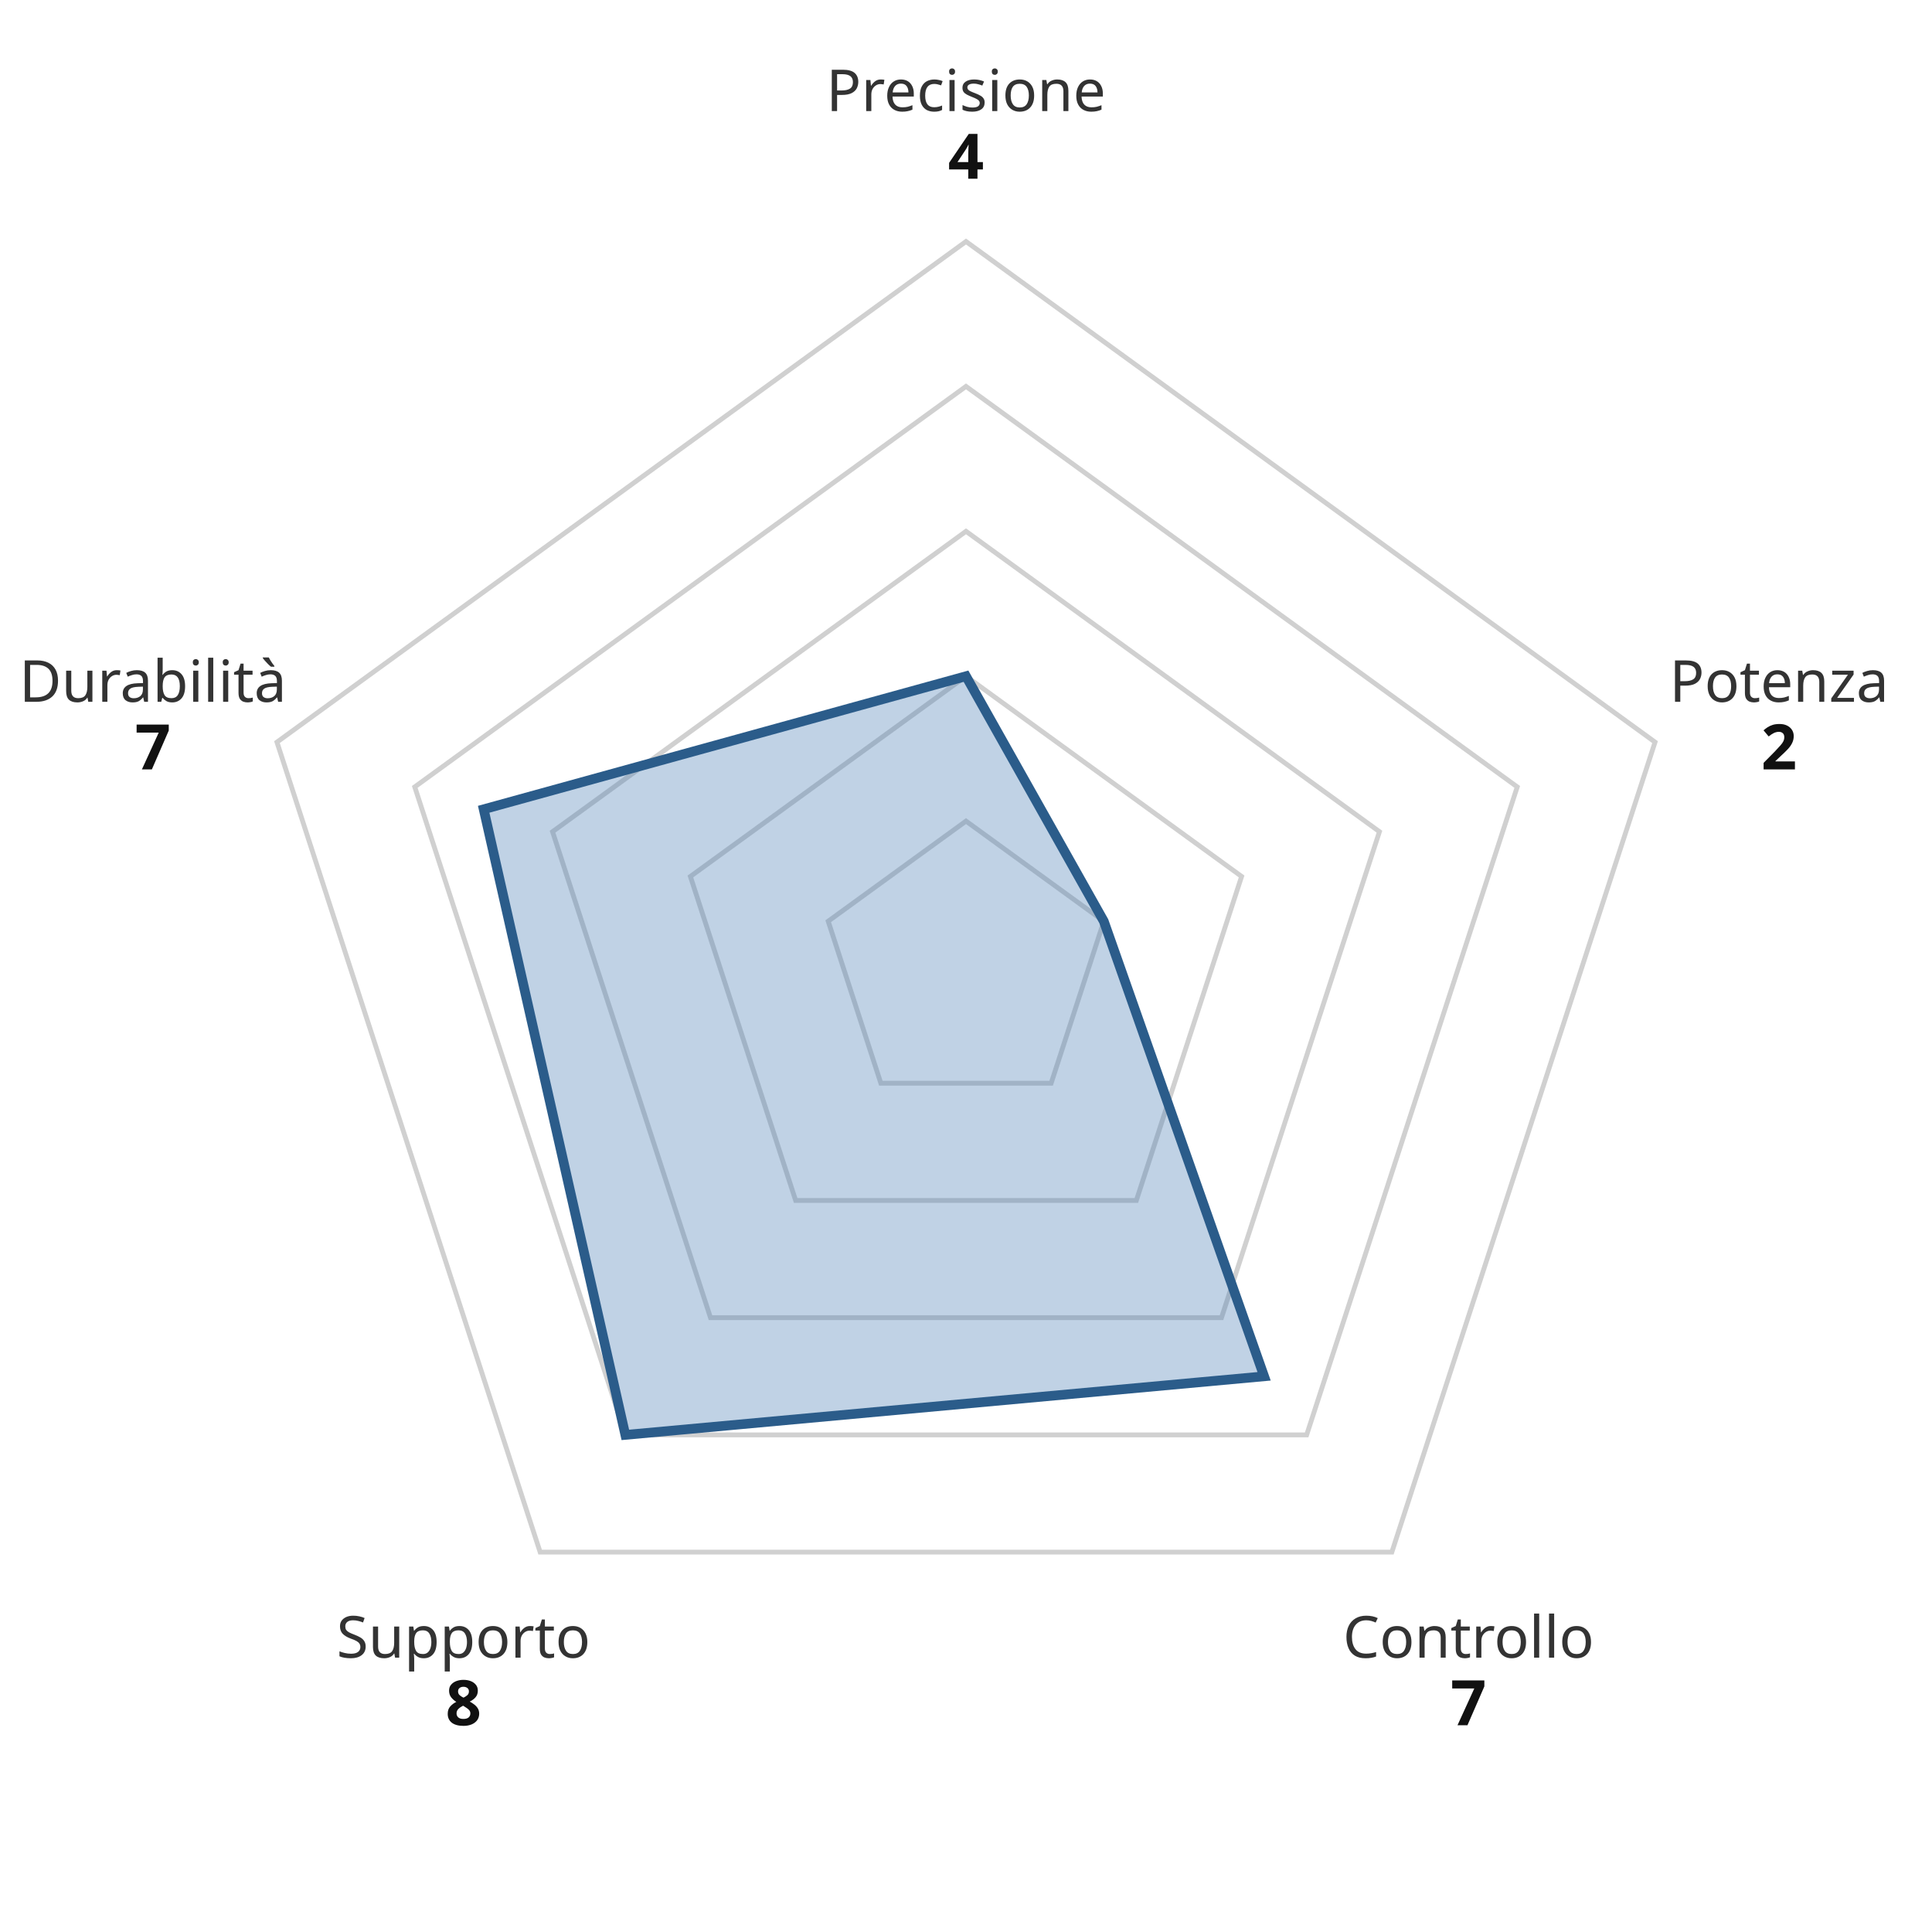
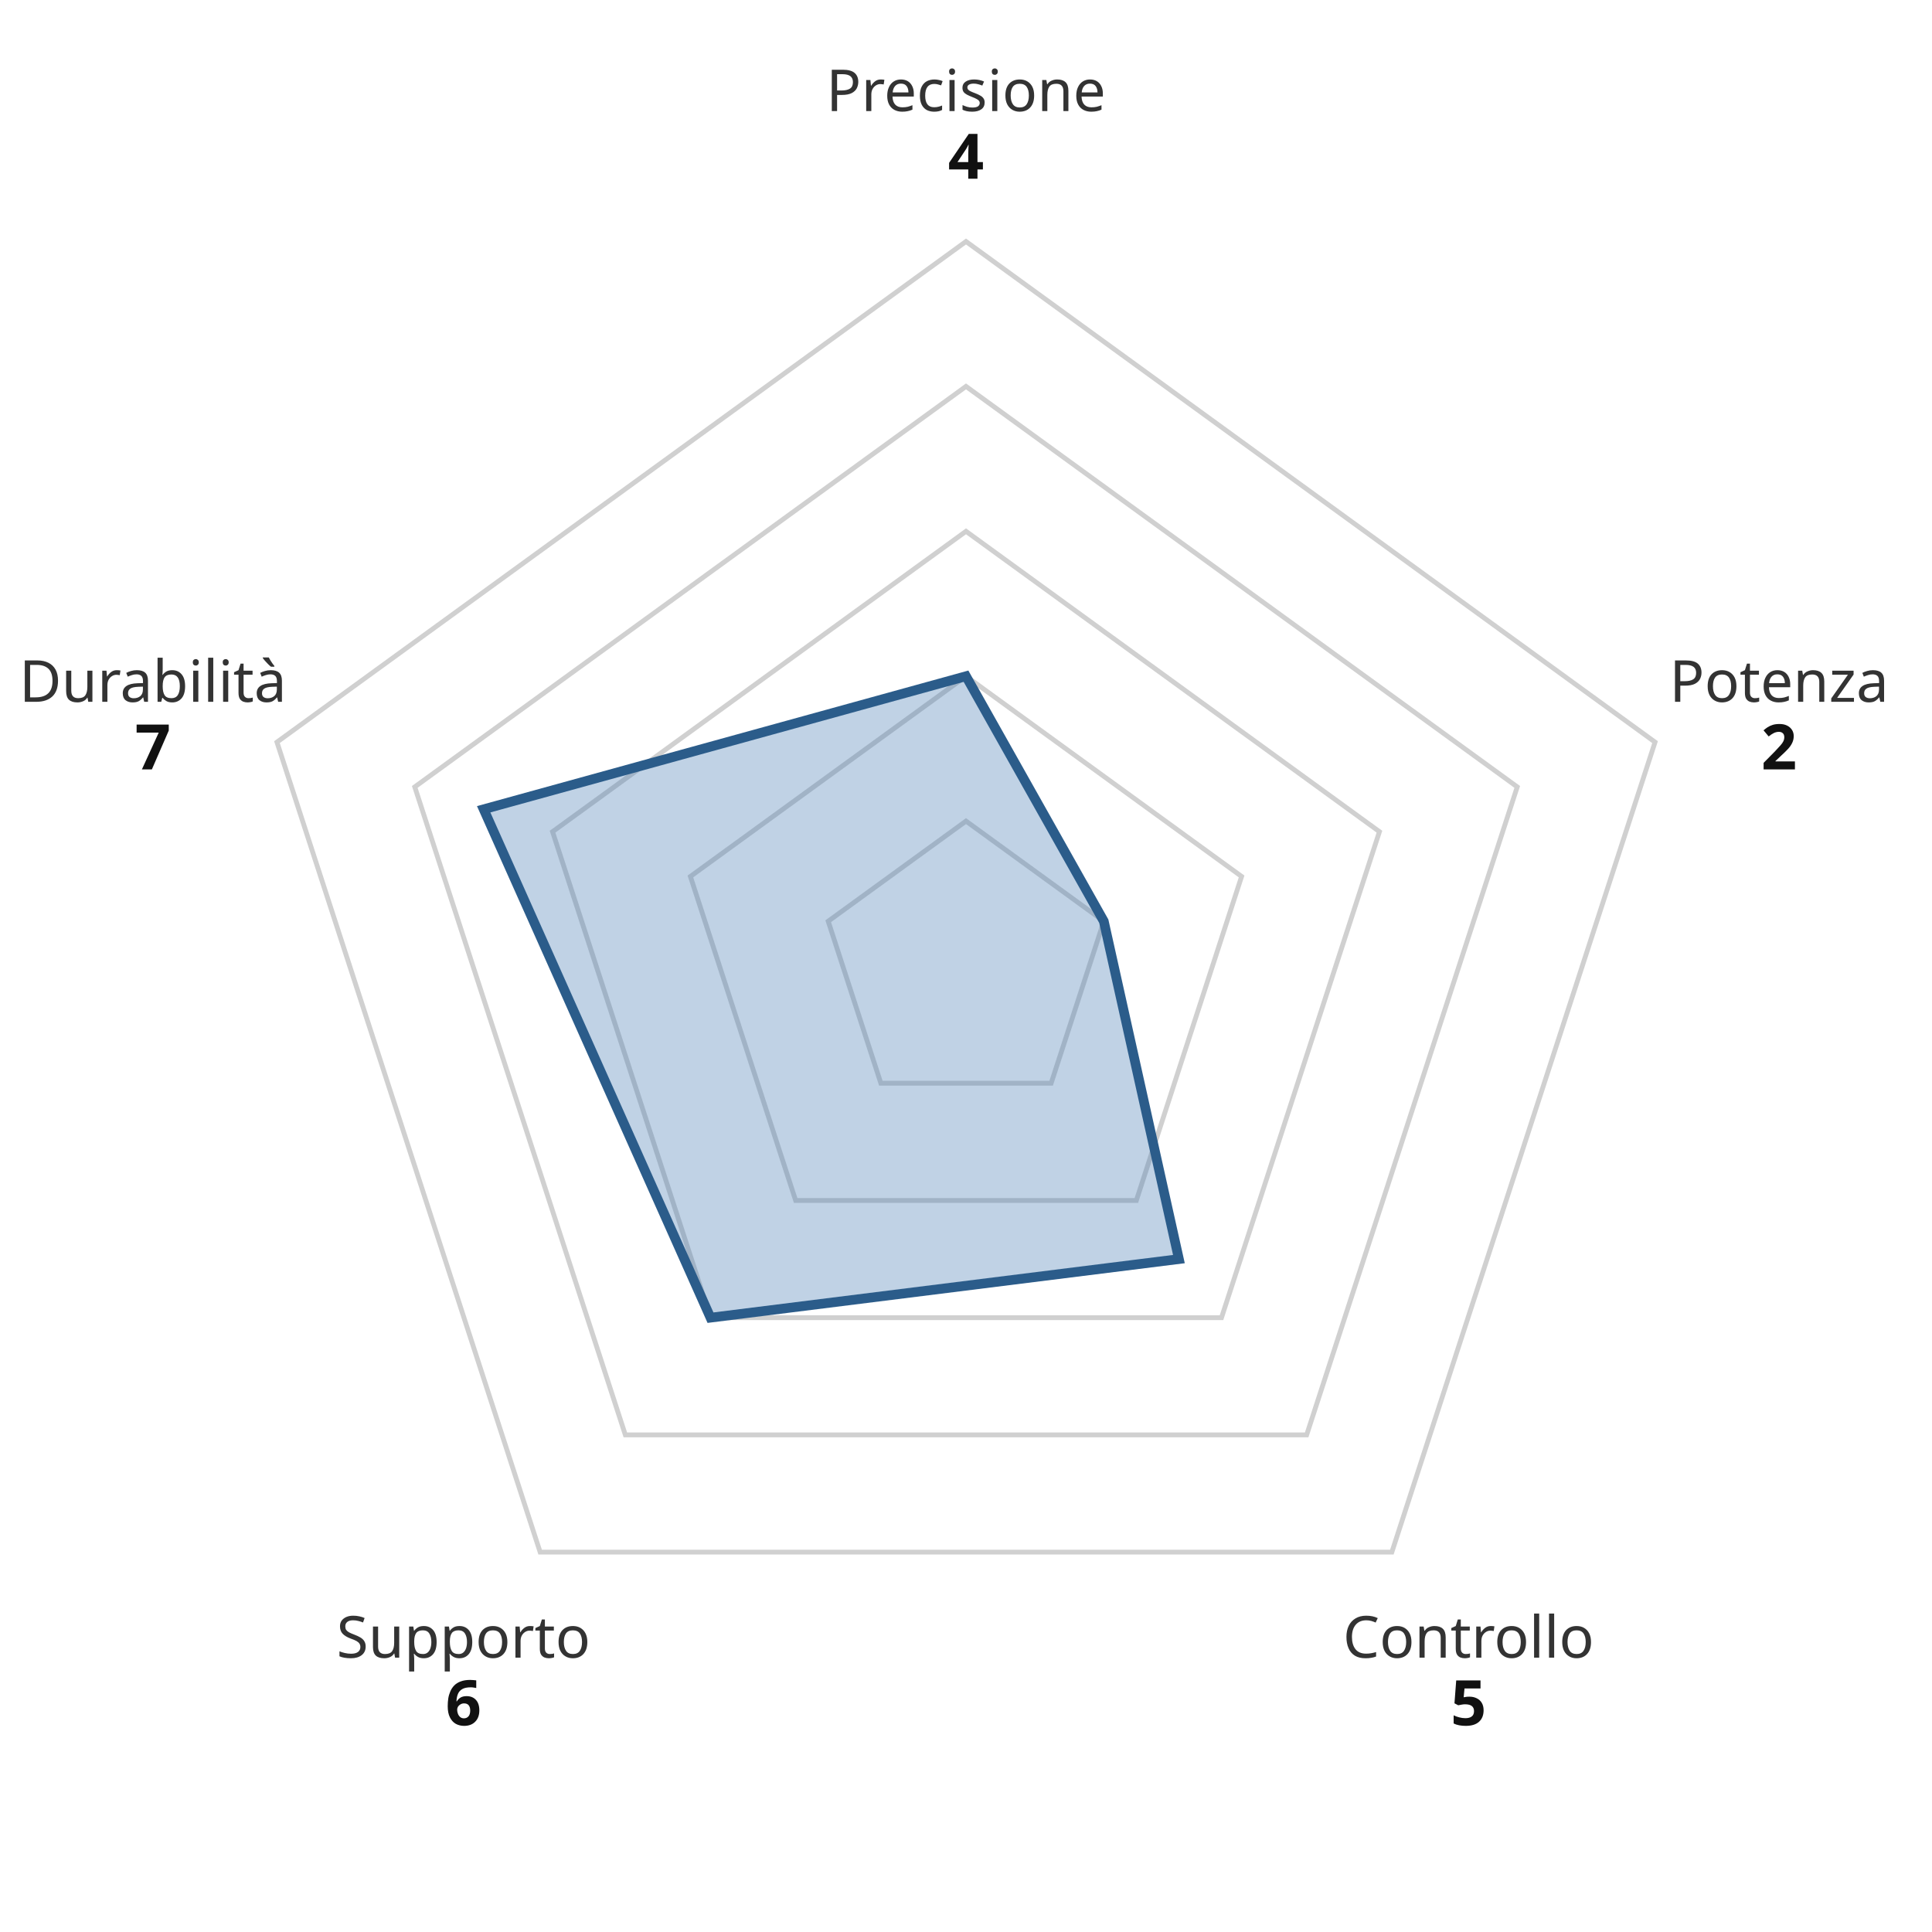
<svg xmlns="http://www.w3.org/2000/svg" width="400" height="400" viewBox="0 0 400 400" role="img" aria-labelledby="t">
  <style>
    .grid { fill: none; stroke: #d0d0d0; stroke-width: 1 }
    .axis { font: 12px sans-serif; text-anchor: middle; fill: #333 }
    .value { font: bold 13px sans-serif; text-anchor: middle; fill: #111 }
    .shape { fill: #4a7fb5; fill-opacity: .35; stroke: #2b5c8a; stroke-width: 2 }
    @media (prefers-color-scheme: dark) {
      .grid { stroke: #4a4a4a }
      .axis { fill: #c9d1d9 }
      .value { fill: #f0f6fc }
      .shape { fill: #7fb0e0; stroke: #a8cdf0 }
    }
  </style>
  <polygon class="grid" points="200.00,170.00 228.53,190.73 217.63,224.27 182.37,224.27 171.47,190.73" />
  <polygon class="grid" points="200.00,140.00 257.06,181.46 235.27,248.54 164.73,248.54 142.94,181.46" />
  <polygon class="grid" points="200.00,110.00 285.60,172.19 252.90,272.81 147.10,272.81 114.40,172.19" />
  <polygon class="grid" points="200.00,80.00 314.13,162.92 270.53,297.08 129.47,297.08 85.87,162.92" />
  <polygon class="grid" points="200.00,50.00 342.66,153.65 288.17,321.35 111.83,321.35 57.34,153.65" />
-   <polygon class="shape" points="200.00,140.00 228.53,190.73 261.72,284.95 129.47,297.08 100.14,167.55" />
+   <polygon class="shape" points="200.00,140.00 228.53,190.73 244.08,260.68 147.10,272.81 100.14,167.55" />
  <text class="axis" x="200.00" y="23.00">Precisione</text>
  <text class="value" x="200.00" y="37.00">4</text>
  <text class="axis" x="368.34" y="145.30">Potenza</text>
  <text class="value" x="368.34" y="159.30">2</text>
  <text class="axis" x="304.04" y="343.20">Controllo</text>
-   <text class="value" x="304.04" y="357.20">7</text>
+   <text class="value" x="304.04" y="357.20">5</text>
  <text class="axis" x="95.96" y="343.20">Supporto</text>
-   <text class="value" x="95.96" y="357.20">8</text>
+   <text class="value" x="95.96" y="357.20">6</text>
  <text class="axis" x="31.66" y="145.30">Durabilità</text>
  <text class="value" x="31.66" y="159.30">7</text>
</svg>
